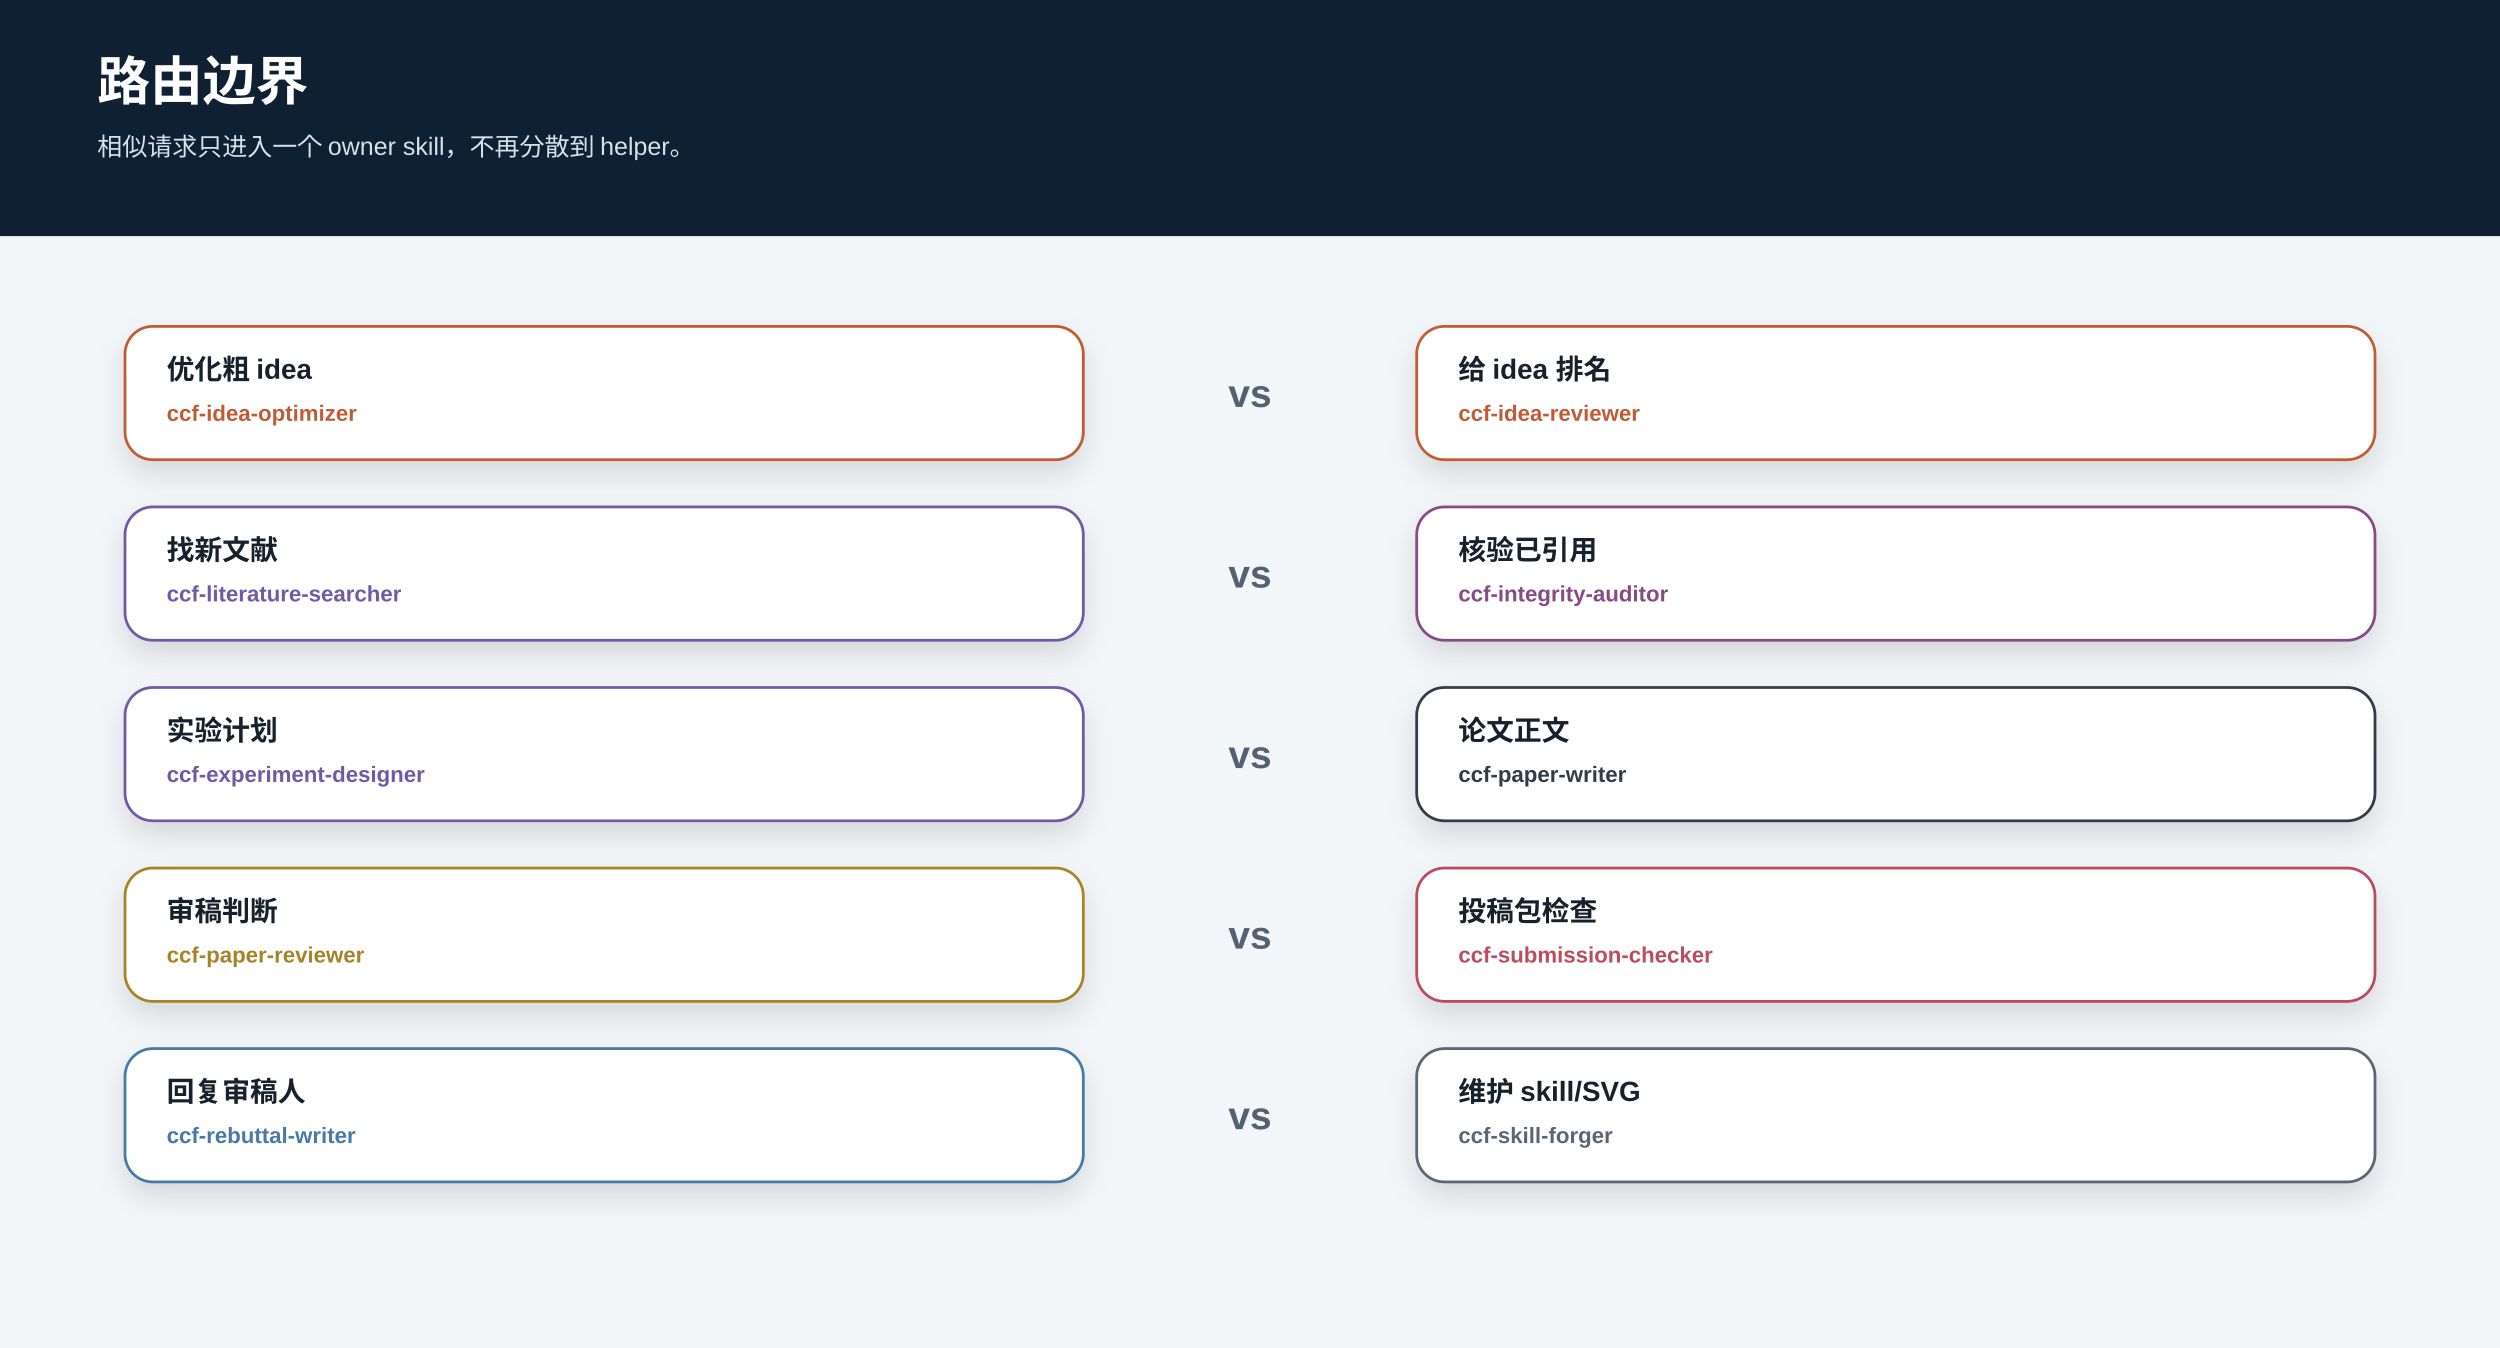
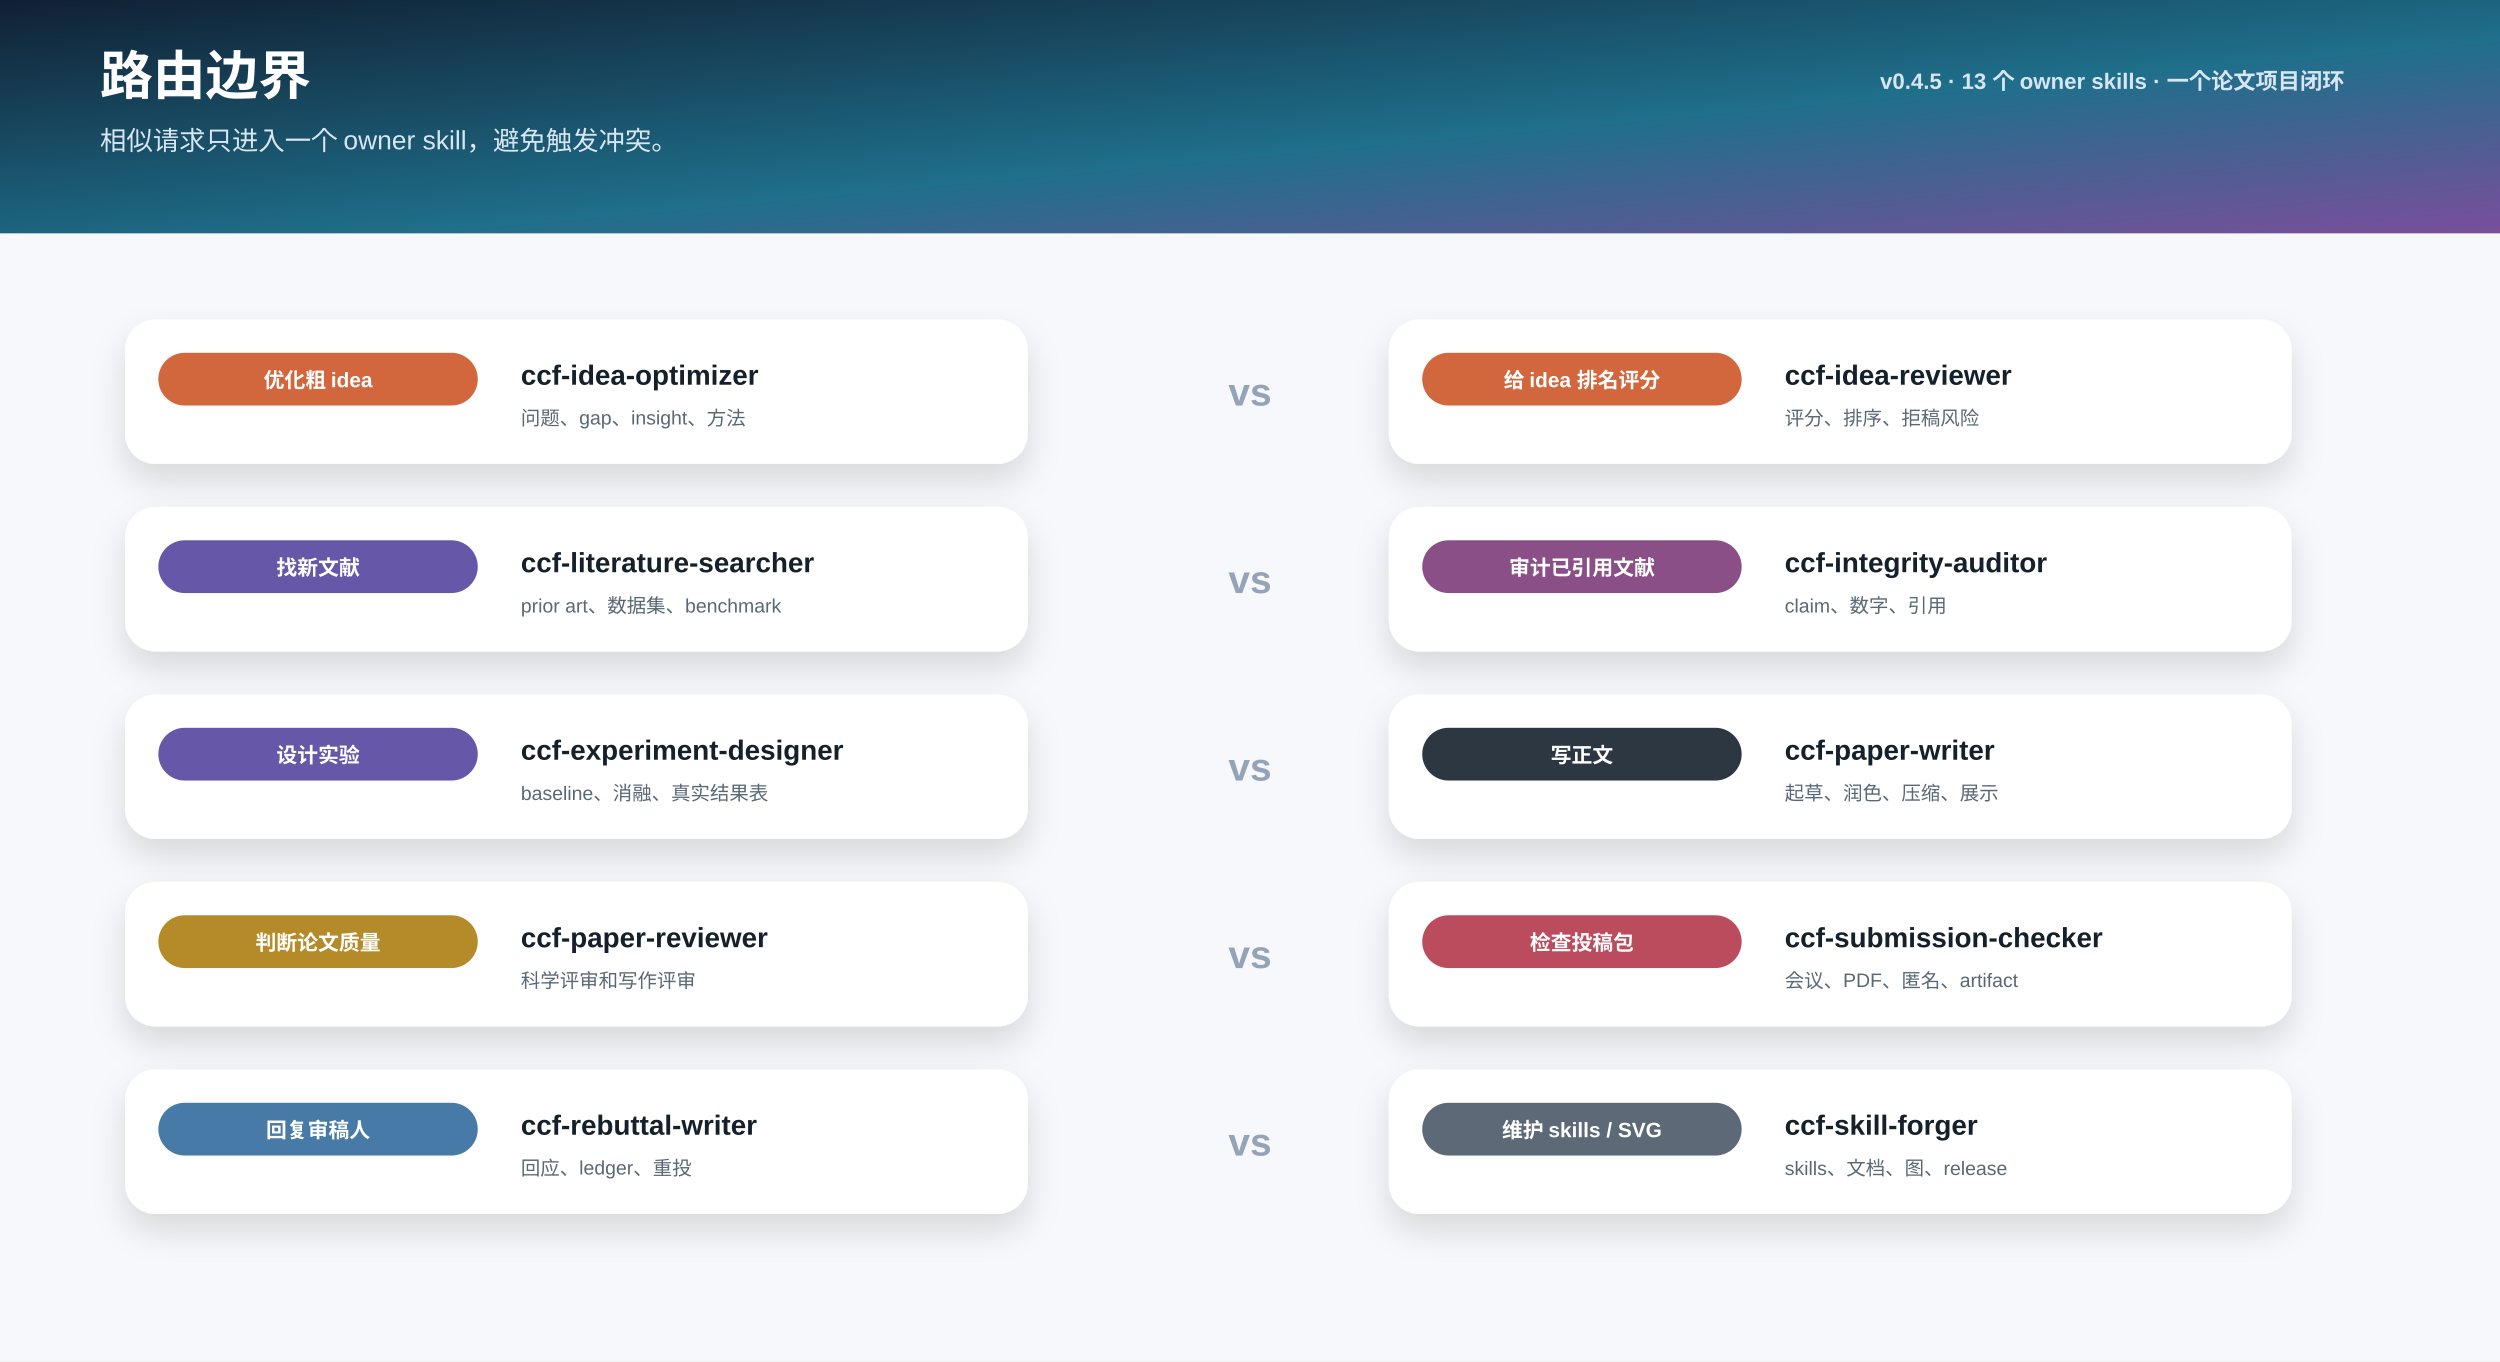
- <svg xmlns="http://www.w3.org/2000/svg" width="1800" height="970" viewBox="0 0 1800 970">
+ <svg xmlns="http://www.w3.org/2000/svg" width="1800" height="980" viewBox="0 0 1800 980">
  <defs>
-     <filter id="shadow" x="-20%" y="-20%" width="140%" height="150%">
-       <feDropShadow dx="0" dy="10" stdDeviation="10" flood-color="#0B1826" flood-opacity="0.12" />
+     <linearGradient id="header" x1="0" y1="0" x2="1" y2="1">
+       <stop offset="0" stop-color="#102033" />
+       <stop offset="0.58" stop-color="#1F6F8B" />
+       <stop offset="1" stop-color="#7A4E9B" />
+     </linearGradient>
+     <filter id="shadow" x="-20%" y="-20%" width="140%" height="160%">
+       <feDropShadow dx="0" dy="12" stdDeviation="12" flood-color="#0B1826" flood-opacity="0.13" />
    </filter>
-     <marker id="arrow" markerWidth="12" markerHeight="12" refX="10" refY="6" orient="auto">
-       <path d="M2,2 L10,6 L2,10 Z" fill="#8D9AA8" />
+     <marker id="arrow" markerWidth="13" markerHeight="13" refX="11" refY="6.5" orient="auto">
+       <path d="M2,2 L11,6.5 L2,11 Z" fill="#7B8794" />
    </marker>
  </defs>
  <style>text{font-family:Microsoft YaHei, Segoe UI, Arial, sans-serif;dominant-baseline:auto} .mono{font-family:Consolas,Menlo,monospace}</style>
-   <rect x="0" y="0" width="1800" height="970" rx="0" fill="#F3F6F9" stroke="none" stroke-width="2" />
-   <rect x="0" y="0" width="1800" height="170" rx="0" fill="#102033" stroke="none" stroke-width="2" />
-   <text x="70" y="72" font-size="38" font-weight="820" fill="#FFFFFF" text-anchor="start">路由边界</text>
-   <text x="70" y="112" font-size="18" font-weight="450" fill="#D6E1EC" text-anchor="start">相似请求只进入一个 owner skill，不再分散到 helper。</text>
-   <rect x="90" y="235" width="690" height="96" rx="20" fill="#FFFFFF" stroke="#C05C35" stroke-width="2" filter="url(#shadow)" />
-   <text x="120" y="273" font-size="20" font-weight="820" fill="#17212B" text-anchor="start">优化粗 idea</text>
-   <text x="120" y="303" font-size="16" font-weight="760" fill="#C05C35" text-anchor="start">ccf-idea-optimizer</text>
-   <text x="900" y="293" font-size="28" font-weight="850" fill="#536171" text-anchor="middle">vs</text>
-   <rect x="1020" y="235" width="690" height="96" rx="20" fill="#FFFFFF" stroke="#C05C35" stroke-width="2" filter="url(#shadow)" />
-   <text x="1050" y="273" font-size="20" font-weight="820" fill="#17212B" text-anchor="start">给 idea 排名</text>
-   <text x="1050" y="303" font-size="16" font-weight="760" fill="#C05C35" text-anchor="start">ccf-idea-reviewer</text>
-   <rect x="90" y="365" width="690" height="96" rx="20" fill="#FFFFFF" stroke="#6F5AA6" stroke-width="2" filter="url(#shadow)" />
-   <text x="120" y="403" font-size="20" font-weight="820" fill="#17212B" text-anchor="start">找新文献</text>
-   <text x="120" y="433" font-size="16" font-weight="760" fill="#6F5AA6" text-anchor="start">ccf-literature-searcher</text>
-   <text x="900" y="423" font-size="28" font-weight="850" fill="#536171" text-anchor="middle">vs</text>
-   <rect x="1020" y="365" width="690" height="96" rx="20" fill="#FFFFFF" stroke="#854B82" stroke-width="2" filter="url(#shadow)" />
-   <text x="1050" y="403" font-size="20" font-weight="820" fill="#17212B" text-anchor="start">核验已引用</text>
-   <text x="1050" y="433" font-size="16" font-weight="760" fill="#854B82" text-anchor="start">ccf-integrity-auditor</text>
-   <rect x="90" y="495" width="690" height="96" rx="20" fill="#FFFFFF" stroke="#6F5AA6" stroke-width="2" filter="url(#shadow)" />
-   <text x="120" y="533" font-size="20" font-weight="820" fill="#17212B" text-anchor="start">实验计划</text>
-   <text x="120" y="563" font-size="16" font-weight="760" fill="#6F5AA6" text-anchor="start">ccf-experiment-designer</text>
-   <text x="900" y="553" font-size="28" font-weight="850" fill="#536171" text-anchor="middle">vs</text>
-   <rect x="1020" y="495" width="690" height="96" rx="20" fill="#FFFFFF" stroke="#333B46" stroke-width="2" filter="url(#shadow)" />
-   <text x="1050" y="533" font-size="20" font-weight="820" fill="#17212B" text-anchor="start">论文正文</text>
-   <text x="1050" y="563" font-size="16" font-weight="760" fill="#333B46" text-anchor="start">ccf-paper-writer</text>
-   <rect x="90" y="625" width="690" height="96" rx="20" fill="#FFFFFF" stroke="#A78328" stroke-width="2" filter="url(#shadow)" />
-   <text x="120" y="663" font-size="20" font-weight="820" fill="#17212B" text-anchor="start">审稿判断</text>
-   <text x="120" y="693" font-size="16" font-weight="760" fill="#A78328" text-anchor="start">ccf-paper-reviewer</text>
-   <text x="900" y="683" font-size="28" font-weight="850" fill="#536171" text-anchor="middle">vs</text>
-   <rect x="1020" y="625" width="690" height="96" rx="20" fill="#FFFFFF" stroke="#BA4C5E" stroke-width="2" filter="url(#shadow)" />
-   <text x="1050" y="663" font-size="20" font-weight="820" fill="#17212B" text-anchor="start">投稿包检查</text>
-   <text x="1050" y="693" font-size="16" font-weight="760" fill="#BA4C5E" text-anchor="start">ccf-submission-checker</text>
-   <rect x="90" y="755" width="690" height="96" rx="20" fill="#FFFFFF" stroke="#477AA6" stroke-width="2" filter="url(#shadow)" />
-   <text x="120" y="793" font-size="20" font-weight="820" fill="#17212B" text-anchor="start">回复审稿人</text>
-   <text x="120" y="823" font-size="16" font-weight="760" fill="#477AA6" text-anchor="start">ccf-rebuttal-writer</text>
-   <text x="900" y="813" font-size="28" font-weight="850" fill="#536171" text-anchor="middle">vs</text>
-   <rect x="1020" y="755" width="690" height="96" rx="20" fill="#FFFFFF" stroke="#5A6672" stroke-width="2" filter="url(#shadow)" />
-   <text x="1050" y="793" font-size="20" font-weight="820" fill="#17212B" text-anchor="start">维护 skill/SVG</text>
-   <text x="1050" y="823" font-size="16" font-weight="760" fill="#5A6672" text-anchor="start">ccf-skill-forger</text>
+   <rect x="0" y="0" width="1800" height="980" rx="0" fill="#F6F8FB" stroke="none" stroke-width="2" />
+   <rect x="0" y="0" width="1800" height="168" rx="0" fill="url(#header)" stroke="none" stroke-width="2" />
+   <text x="72" y="68" font-size="38" font-weight="850" fill="#FFFFFF" text-anchor="start">路由边界</text>
+   <text x="72" y="108" font-size="19" font-weight="500" fill="#D8E6F2" text-anchor="start">相似请求只进入一个 owner skill，避免触发冲突。</text>
+   <text x="1688" y="64" font-size="16" font-weight="650" fill="#D8E6F2" text-anchor="end">v0.4.5 · 13 个 owner skills · 一个论文项目闭环</text>
+   <rect x="90" y="230" width="650" height="104" rx="22" fill="#FFFFFF" stroke="none" stroke-width="2" filter="url(#shadow)" />
+   <rect x="114" y="254" width="230" height="38" rx="19" fill="#D2673D" stroke="none" stroke-width="2" />
+   <text x="229" y="279" font-size="15" font-weight="760" fill="#FFFFFF" text-anchor="middle">优化粗 idea</text>
+   <text x="375" y="277" font-size="20" font-weight="820" fill="#15202B" text-anchor="start">ccf-idea-optimizer</text>
+   <text x="375" y="306" font-size="14" font-weight="520" fill="#5A6775" text-anchor="start">问题、gap、insight、方法</text>
+   <rect x="1000" y="230" width="650" height="104" rx="22" fill="#FFFFFF" stroke="none" stroke-width="2" filter="url(#shadow)" />
+   <rect x="1024" y="254" width="230" height="38" rx="19" fill="#D2673D" stroke="none" stroke-width="2" />
+   <text x="1139" y="279" font-size="15" font-weight="760" fill="#FFFFFF" text-anchor="middle">给 idea 排名评分</text>
+   <text x="1285" y="277" font-size="20" font-weight="820" fill="#15202B" text-anchor="start">ccf-idea-reviewer</text>
+   <text x="1285" y="306" font-size="14" font-weight="520" fill="#5A6775" text-anchor="start">评分、排序、拒稿风险</text>
+   <text x="900" y="292" font-size="28" font-weight="850" fill="#94A3B8" text-anchor="middle">vs</text>
+   <rect x="90" y="365" width="650" height="104" rx="22" fill="#FFFFFF" stroke="none" stroke-width="2" filter="url(#shadow)" />
+   <rect x="114" y="389" width="230" height="38" rx="19" fill="#6657A8" stroke="none" stroke-width="2" />
+   <text x="229" y="414" font-size="15" font-weight="760" fill="#FFFFFF" text-anchor="middle">找新文献</text>
+   <text x="375" y="412" font-size="20" font-weight="820" fill="#15202B" text-anchor="start">ccf-literature-searcher</text>
+   <text x="375" y="441" font-size="14" font-weight="520" fill="#5A6775" text-anchor="start">prior art、数据集、benchmark</text>
+   <rect x="1000" y="365" width="650" height="104" rx="22" fill="#FFFFFF" stroke="none" stroke-width="2" filter="url(#shadow)" />
+   <rect x="1024" y="389" width="230" height="38" rx="19" fill="#8A4F86" stroke="none" stroke-width="2" />
+   <text x="1139" y="414" font-size="15" font-weight="760" fill="#FFFFFF" text-anchor="middle">审计已引用文献</text>
+   <text x="1285" y="412" font-size="20" font-weight="820" fill="#15202B" text-anchor="start">ccf-integrity-auditor</text>
+   <text x="1285" y="441" font-size="14" font-weight="520" fill="#5A6775" text-anchor="start">claim、数字、引用</text>
+   <text x="900" y="427" font-size="28" font-weight="850" fill="#94A3B8" text-anchor="middle">vs</text>
+   <rect x="90" y="500" width="650" height="104" rx="22" fill="#FFFFFF" stroke="none" stroke-width="2" filter="url(#shadow)" />
+   <rect x="114" y="524" width="230" height="38" rx="19" fill="#6657A8" stroke="none" stroke-width="2" />
+   <text x="229" y="549" font-size="15" font-weight="760" fill="#FFFFFF" text-anchor="middle">设计实验</text>
+   <text x="375" y="547" font-size="20" font-weight="820" fill="#15202B" text-anchor="start">ccf-experiment-designer</text>
+   <text x="375" y="576" font-size="14" font-weight="520" fill="#5A6775" text-anchor="start">baseline、消融、真实结果表</text>
+   <rect x="1000" y="500" width="650" height="104" rx="22" fill="#FFFFFF" stroke="none" stroke-width="2" filter="url(#shadow)" />
+   <rect x="1024" y="524" width="230" height="38" rx="19" fill="#2D3742" stroke="none" stroke-width="2" />
+   <text x="1139" y="549" font-size="15" font-weight="760" fill="#FFFFFF" text-anchor="middle">写正文</text>
+   <text x="1285" y="547" font-size="20" font-weight="820" fill="#15202B" text-anchor="start">ccf-paper-writer</text>
+   <text x="1285" y="576" font-size="14" font-weight="520" fill="#5A6775" text-anchor="start">起草、润色、压缩、展示</text>
+   <text x="900" y="562" font-size="28" font-weight="850" fill="#94A3B8" text-anchor="middle">vs</text>
+   <rect x="90" y="635" width="650" height="104" rx="22" fill="#FFFFFF" stroke="none" stroke-width="2" filter="url(#shadow)" />
+   <rect x="114" y="659" width="230" height="38" rx="19" fill="#B58B2A" stroke="none" stroke-width="2" />
+   <text x="229" y="684" font-size="15" font-weight="760" fill="#FFFFFF" text-anchor="middle">判断论文质量</text>
+   <text x="375" y="682" font-size="20" font-weight="820" fill="#15202B" text-anchor="start">ccf-paper-reviewer</text>
+   <text x="375" y="711" font-size="14" font-weight="520" fill="#5A6775" text-anchor="start">科学评审和写作评审</text>
+   <rect x="1000" y="635" width="650" height="104" rx="22" fill="#FFFFFF" stroke="none" stroke-width="2" filter="url(#shadow)" />
+   <rect x="1024" y="659" width="230" height="38" rx="19" fill="#BA4C5E" stroke="none" stroke-width="2" />
+   <text x="1139" y="684" font-size="15" font-weight="760" fill="#FFFFFF" text-anchor="middle">检查投稿包</text>
+   <text x="1285" y="682" font-size="20" font-weight="820" fill="#15202B" text-anchor="start">ccf-submission-checker</text>
+   <text x="1285" y="711" font-size="14" font-weight="520" fill="#5A6775" text-anchor="start">会议、PDF、匿名、artifact</text>
+   <text x="900" y="697" font-size="28" font-weight="850" fill="#94A3B8" text-anchor="middle">vs</text>
+   <rect x="90" y="770" width="650" height="104" rx="22" fill="#FFFFFF" stroke="none" stroke-width="2" filter="url(#shadow)" />
+   <rect x="114" y="794" width="230" height="38" rx="19" fill="#477AA6" stroke="none" stroke-width="2" />
+   <text x="229" y="819" font-size="15" font-weight="760" fill="#FFFFFF" text-anchor="middle">回复审稿人</text>
+   <text x="375" y="817" font-size="20" font-weight="820" fill="#15202B" text-anchor="start">ccf-rebuttal-writer</text>
+   <text x="375" y="846" font-size="14" font-weight="520" fill="#5A6775" text-anchor="start">回应、ledger、重投</text>
+   <rect x="1000" y="770" width="650" height="104" rx="22" fill="#FFFFFF" stroke="none" stroke-width="2" filter="url(#shadow)" />
+   <rect x="1024" y="794" width="230" height="38" rx="19" fill="#5D6977" stroke="none" stroke-width="2" />
+   <text x="1139" y="819" font-size="15" font-weight="760" fill="#FFFFFF" text-anchor="middle">维护 skills / SVG</text>
+   <text x="1285" y="817" font-size="20" font-weight="820" fill="#15202B" text-anchor="start">ccf-skill-forger</text>
+   <text x="1285" y="846" font-size="14" font-weight="520" fill="#5A6775" text-anchor="start">skills、文档、图、release</text>
+   <text x="900" y="832" font-size="28" font-weight="850" fill="#94A3B8" text-anchor="middle">vs</text>
</svg>
